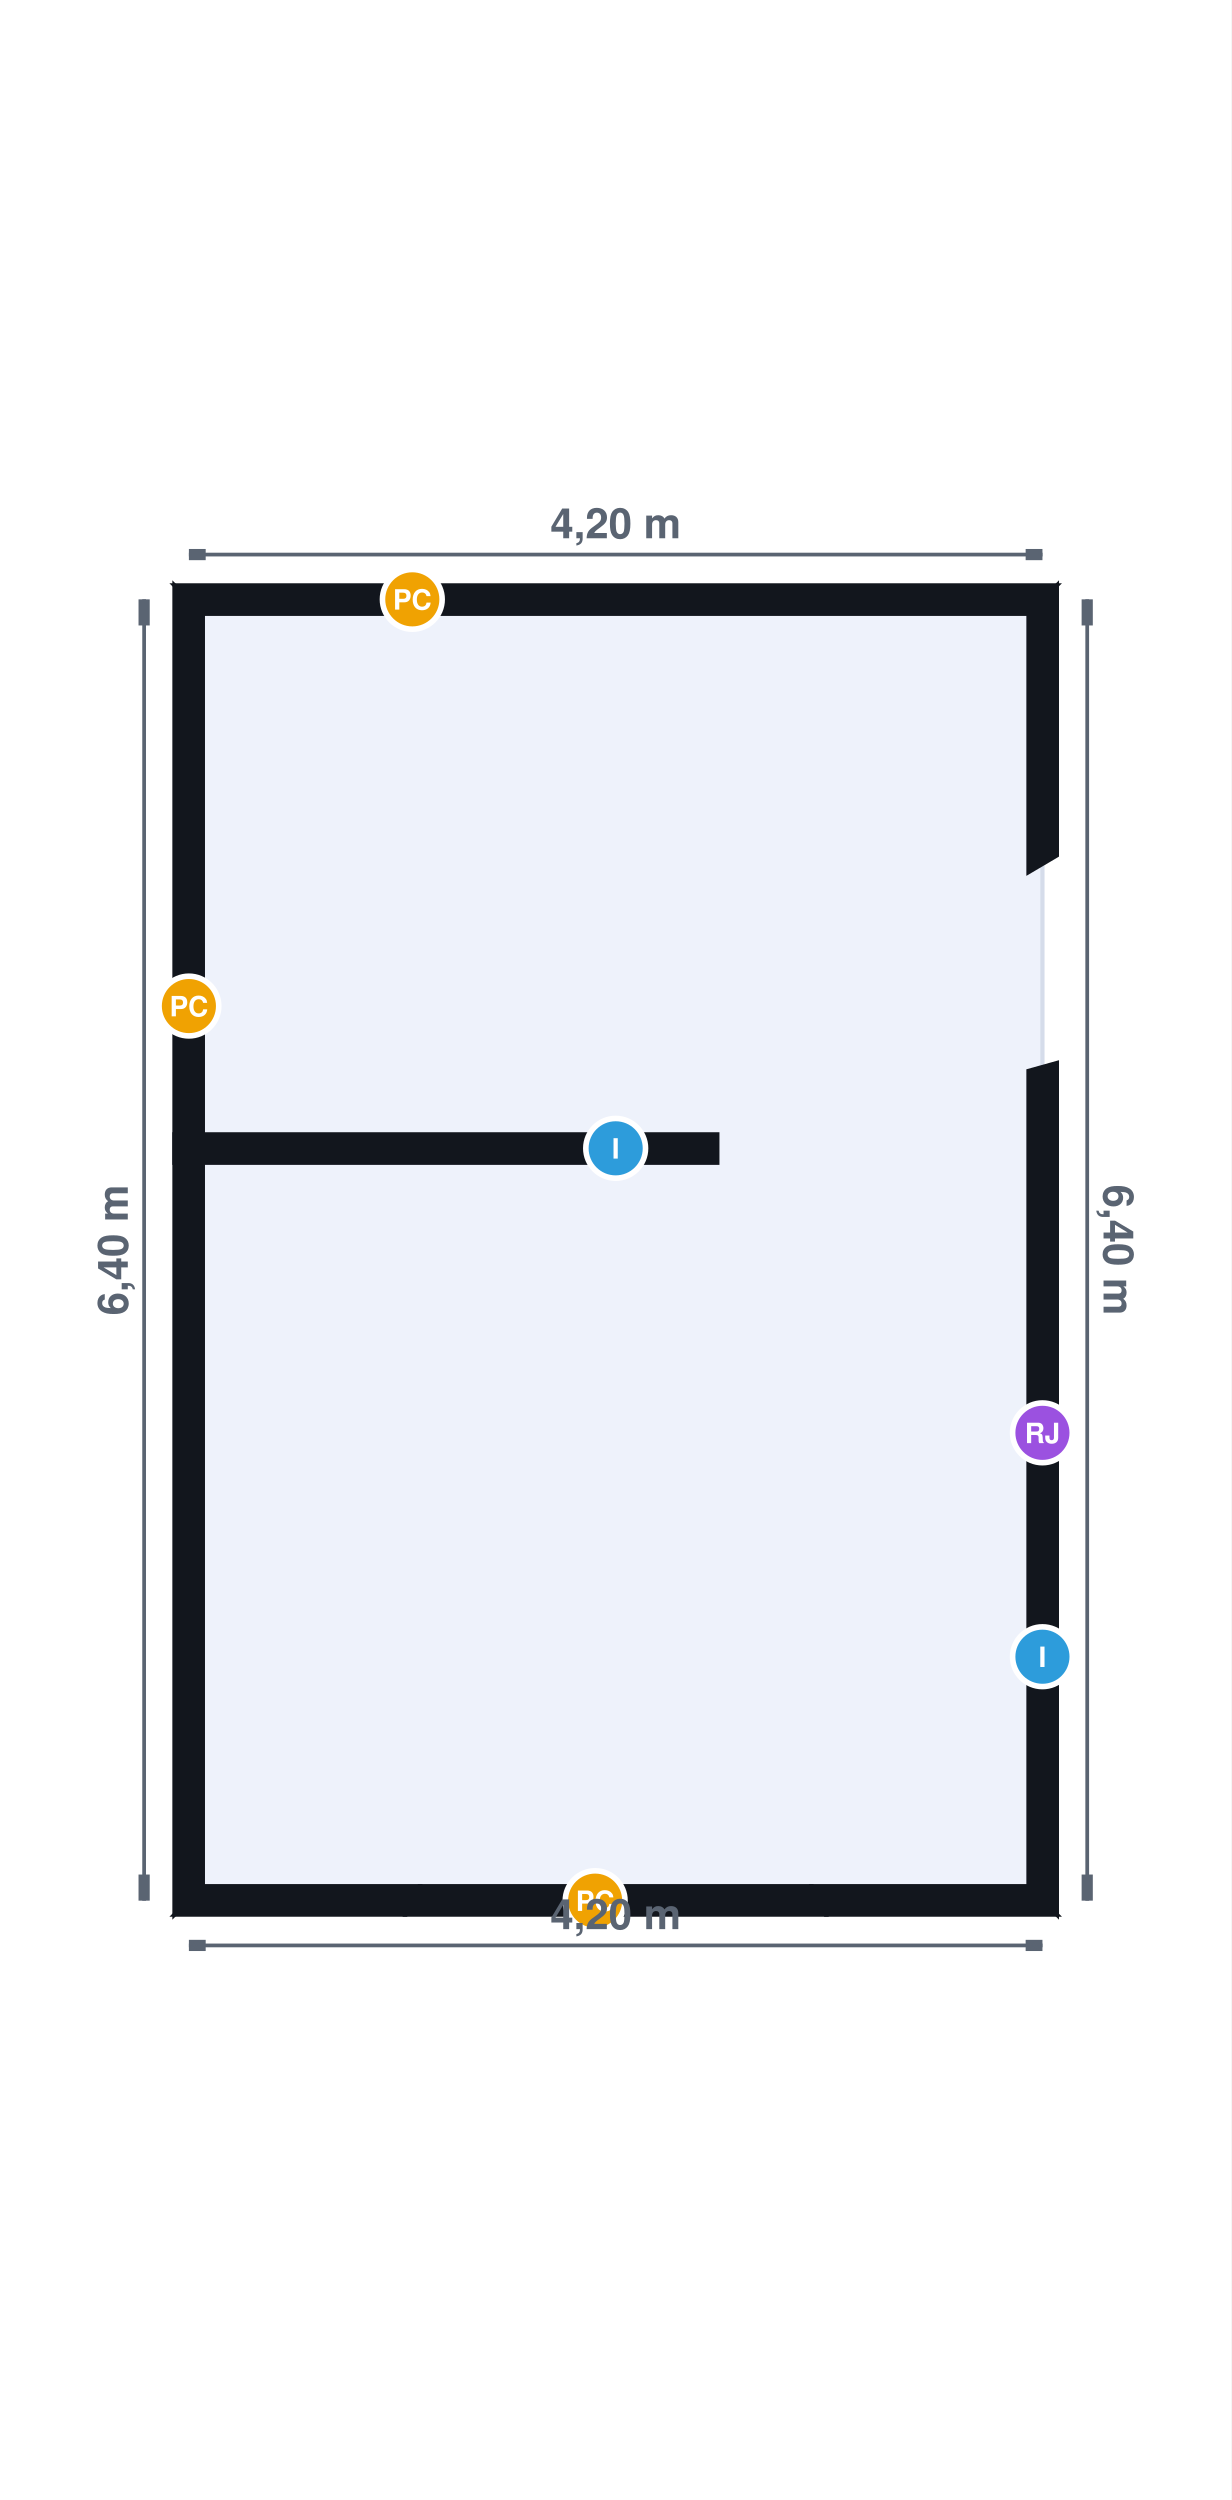
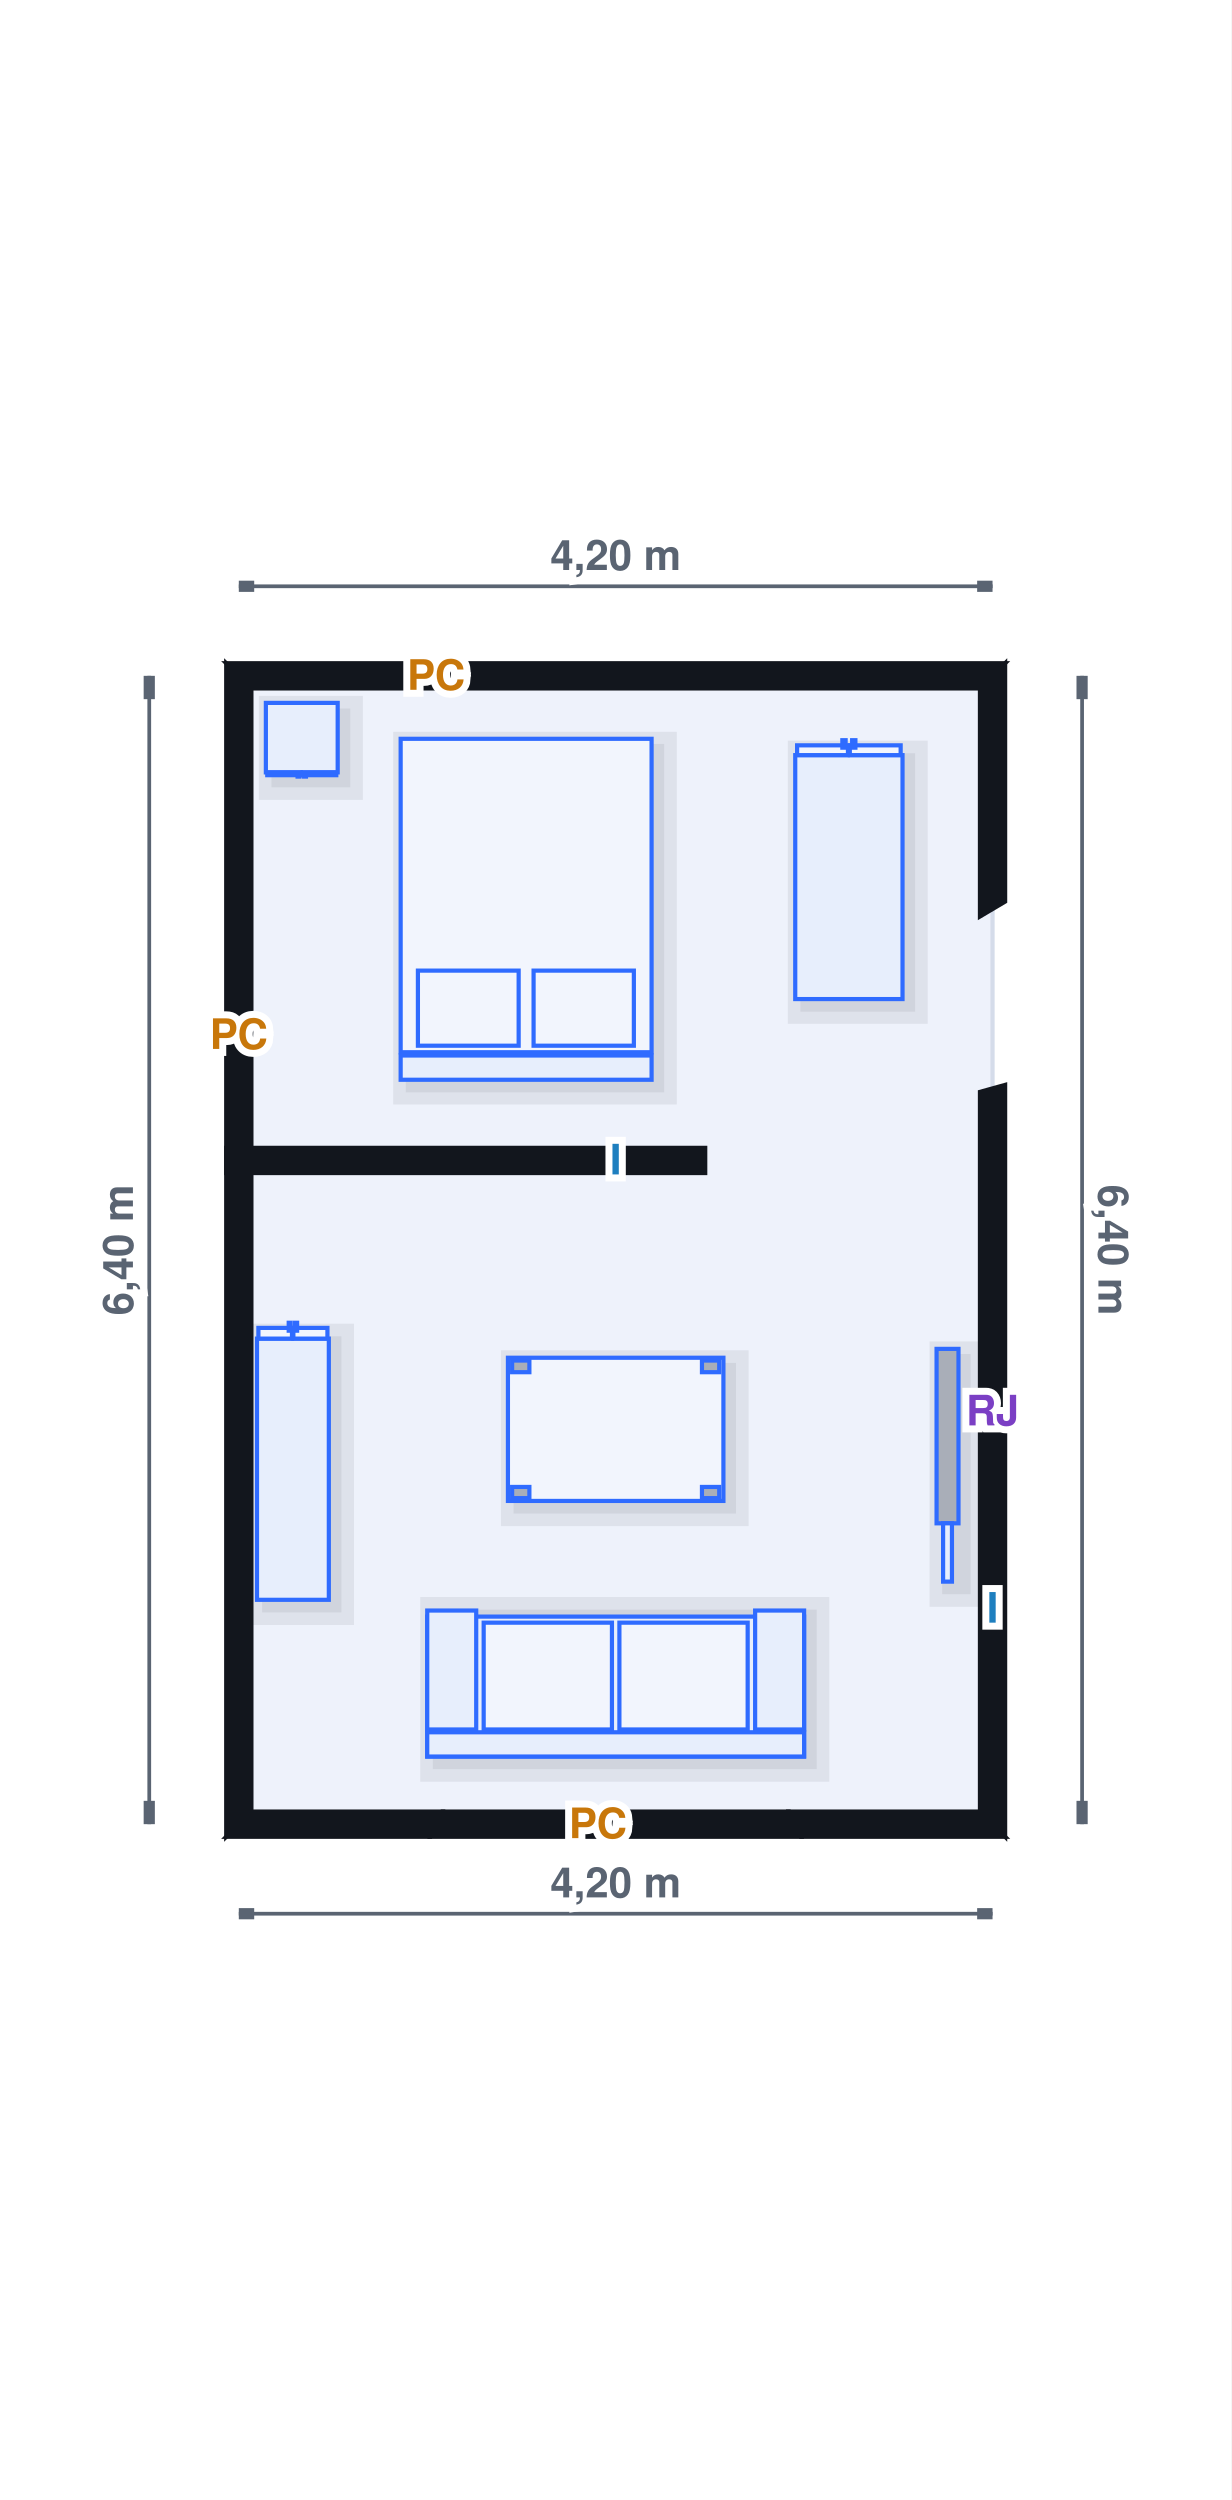
<svg xmlns="http://www.w3.org/2000/svg" width="264" height="536" viewBox="0 0 264 536">
  <rect width="264" height="536" fill="#FFFFFF" />
-   <polygon points="40.5,128.5 223.5,128.5 223.5,407.5 40.5,407.5" fill="#EEF2FB" fill-opacity="1.00" stroke="#D5DCEA" stroke-width="0.9" stroke-opacity="1.00" />
-   <polygon points="174.1,404.4 89.9,404.4 87.0,410.5 177.0,410.5" fill="#12161d" fill-opacity="1.00" stroke="none" stroke-width="0.9" stroke-opacity="1.00" />
-   <polygon points="43.5,131.6 220.5,131.6 226.6,125.5 37.4,125.5" fill="#12161d" fill-opacity="1.00" stroke="none" stroke-width="0.9" stroke-opacity="1.00" />
-   <polygon points="220.5,131.6 220.5,187.0 226.6,183.4 226.6,125.5" fill="#12161d" fill-opacity="1.00" stroke="none" stroke-width="0.9" stroke-opacity="1.00" />
-   <polygon points="220.5,229.6 220.5,404.4 226.6,410.5 226.6,227.9" fill="#12161d" fill-opacity="1.00" stroke="none" stroke-width="0.9" stroke-opacity="1.00" />
-   <polygon points="220.5,404.4 174.1,404.4 177.0,410.5 226.6,410.5" fill="#12161d" fill-opacity="1.00" stroke="none" stroke-width="0.9" stroke-opacity="1.00" />
-   <polygon points="89.9,404.4 43.5,404.4 37.4,410.5 87.0,410.5" fill="#12161d" fill-opacity="1.00" stroke="none" stroke-width="0.9" stroke-opacity="1.00" />
-   <polygon points="43.5,404.4 43.5,131.6 37.4,125.5 37.4,410.5" fill="#12161d" fill-opacity="1.00" stroke="none" stroke-width="0.9" stroke-opacity="1.00" />
-   <polygon points="37.4,249.3 153.8,249.3 153.8,243.2 37.4,243.2" fill="#12161d" fill-opacity="1.00" stroke="none" stroke-width="0.9" stroke-opacity="1.00" />
-   <polygon points="174.1,404.4 89.9,404.4 87.0,410.5 177.0,410.5" fill="none" fill-opacity="1.00" stroke="#12161d" stroke-width="0.9" stroke-opacity="1.00" />
-   <polygon points="43.5,131.6 220.5,131.6 226.6,125.5 37.4,125.5" fill="none" fill-opacity="1.00" stroke="#12161d" stroke-width="0.9" stroke-opacity="1.00" />
-   <polygon points="220.5,131.6 220.5,187.0 226.6,183.4 226.6,125.5" fill="none" fill-opacity="1.00" stroke="#12161d" stroke-width="0.9" stroke-opacity="1.00" />
-   <polygon points="220.5,229.6 220.5,404.4 226.6,410.5 226.6,227.9" fill="none" fill-opacity="1.00" stroke="#12161d" stroke-width="0.9" stroke-opacity="1.00" />
-   <polygon points="220.5,404.4 174.1,404.4 177.0,410.5 226.6,410.5" fill="none" fill-opacity="1.00" stroke="#12161d" stroke-width="0.9" stroke-opacity="1.00" />
-   <polygon points="89.9,404.4 43.5,404.4 37.4,410.5 87.0,410.5" fill="none" fill-opacity="1.00" stroke="#12161d" stroke-width="0.9" stroke-opacity="1.00" />
-   <polygon points="43.5,404.4 43.5,131.6 37.4,125.5 37.4,410.5" fill="none" fill-opacity="1.00" stroke="#12161d" stroke-width="0.9" stroke-opacity="1.00" />
-   <polygon points="37.4,249.3 153.8,249.3 153.8,243.2 37.4,243.2" fill="none" fill-opacity="1.00" stroke="#12161d" stroke-width="0.9" stroke-opacity="1.00" />
-   <circle cx="40.5" cy="215.7" r="6.4" fill="#F0A202" stroke="#FFFFFF" stroke-width="1.2" />
-   <text x="40.5" y="217.9" font-family="Helvetica" font-size="6" font-weight="bold" fill="#FFFFFF" text-anchor="middle">PC</text>
-   <circle cx="127.6" cy="407.5" r="6.4" fill="#F0A202" stroke="#FFFFFF" stroke-width="1.2" />
-   <text x="127.6" y="409.7" font-family="Helvetica" font-size="6" font-weight="bold" fill="#FFFFFF" text-anchor="middle">PC</text>
-   <circle cx="88.4" cy="128.5" r="6.4" fill="#F0A202" stroke="#FFFFFF" stroke-width="1.2" />
-   <text x="88.4" y="130.7" font-family="Helvetica" font-size="6" font-weight="bold" fill="#FFFFFF" text-anchor="middle">PC</text>
-   <circle cx="132.0" cy="246.2" r="6.4" fill="#2D9CDB" stroke="#FFFFFF" stroke-width="1.2" />
-   <text x="132.0" y="248.4" font-family="Helvetica" font-size="6" font-weight="bold" fill="#FFFFFF" text-anchor="middle">I</text>
-   <circle cx="223.5" cy="355.2" r="6.4" fill="#2D9CDB" stroke="#FFFFFF" stroke-width="1.2" />
-   <text x="223.5" y="357.4" font-family="Helvetica" font-size="6" font-weight="bold" fill="#FFFFFF" text-anchor="middle">I</text>
-   <circle cx="223.5" cy="307.2" r="6.4" fill="#9B51E0" stroke="#FFFFFF" stroke-width="1.2" />
-   <text x="223.5" y="309.4" font-family="Helvetica" font-size="6" font-weight="bold" fill="#FFFFFF" text-anchor="middle">RJ</text>
+   <polygon points="51.2,144.9 212.8,144.9 212.8,391.1 51.2,391.1" fill="#EEF2FB" fill-opacity="1.00" stroke="#D5DCEA" stroke-width="0.9" stroke-opacity="1.00" />
+   <polygon points="90.1,342.4 177.8,342.4 177.8,382.0 90.1,382.0" fill="#dee2eb" fill-opacity="1.00" stroke="none" stroke-width="0.9" stroke-opacity="1.00" />
+   <polygon points="92.8,345.1 175.1,345.1 175.1,379.3 92.8,379.3" fill="#d0d4dd" fill-opacity="1.00" stroke="none" stroke-width="0.9" stroke-opacity="1.00" />
+   <polygon points="107.4,289.5 160.5,289.5 160.5,327.2 107.4,327.2" fill="#dee2eb" fill-opacity="1.00" stroke="none" stroke-width="0.9" stroke-opacity="1.00" />
+   <polygon points="110.1,292.2 157.8,292.2 157.8,324.5 110.1,324.5" fill="#d0d4dd" fill-opacity="1.00" stroke="none" stroke-width="0.9" stroke-opacity="1.00" />
+   <polygon points="199.3,287.6 210.8,287.6 210.8,344.5 199.3,344.5" fill="#dee2eb" fill-opacity="1.00" stroke="none" stroke-width="0.9" stroke-opacity="1.00" />
+   <polygon points="202.0,290.3 208.1,290.3 208.1,341.8 202.0,341.8" fill="#d0d4dd" fill-opacity="1.00" stroke="none" stroke-width="0.9" stroke-opacity="1.00" />
+   <polygon points="53.5,283.8 75.9,283.8 75.9,348.4 53.5,348.4" fill="#dee2eb" fill-opacity="1.00" stroke="none" stroke-width="0.9" stroke-opacity="1.00" />
+   <polygon points="56.2,286.5 73.2,286.5 73.2,345.7 56.2,345.7" fill="#d0d4dd" fill-opacity="1.00" stroke="none" stroke-width="0.9" stroke-opacity="1.00" />
+   <polygon points="84.3,156.9 145.1,156.9 145.1,236.8 84.3,236.8" fill="#dee2eb" fill-opacity="1.00" stroke="none" stroke-width="0.9" stroke-opacity="1.00" />
+   <polygon points="87.0,159.5 142.4,159.5 142.4,234.2 87.0,234.2" fill="#d0d4dd" fill-opacity="1.00" stroke="none" stroke-width="0.9" stroke-opacity="1.00" />
+   <polygon points="77.8,171.5 55.5,171.5 55.5,149.2 77.8,149.2" fill="#dee2eb" fill-opacity="1.00" stroke="none" stroke-width="0.9" stroke-opacity="1.00" />
+   <polygon points="75.1,168.8 58.2,168.8 58.2,151.9 75.1,151.9" fill="#d0d4dd" fill-opacity="1.00" stroke="none" stroke-width="0.9" stroke-opacity="1.00" />
+   <polygon points="168.9,158.8 198.9,158.8 198.9,219.5 168.9,219.5" fill="#dee2eb" fill-opacity="1.00" stroke="none" stroke-width="0.9" stroke-opacity="1.00" />
+   <polygon points="171.6,161.5 196.2,161.5 196.2,216.9 171.6,216.9" fill="#d0d4dd" fill-opacity="1.00" stroke="none" stroke-width="0.9" stroke-opacity="1.00" />
+   <polygon points="91.6,376.6 172.4,376.6 172.4,346.6 91.6,346.6" fill="#e7eefc" fill-opacity="1.00" stroke="#2F6BFF" stroke-width="0.9" stroke-opacity="1.00" />
+   <polygon points="103.7,370.8 131.2,370.8 131.2,347.9 103.7,347.9" fill="#f2f5fd" fill-opacity="1.00" stroke="#2F6BFF" stroke-width="0.9" stroke-opacity="1.00" />
+   <polygon points="132.8,370.8 160.3,370.8 160.3,347.9 132.8,347.9" fill="#f2f5fd" fill-opacity="1.00" stroke="#2F6BFF" stroke-width="0.9" stroke-opacity="1.00" />
+   <polygon points="91.6,376.6 172.4,376.6 172.4,371.4 91.6,371.4" fill="#e7eefc" fill-opacity="1.00" stroke="#2F6BFF" stroke-width="0.9" stroke-opacity="1.00" />
+   <polygon points="91.6,370.8 102.1,370.8 102.1,345.3 91.6,345.3" fill="#e7eefc" fill-opacity="1.00" stroke="#2F6BFF" stroke-width="0.9" stroke-opacity="1.00" />
+   <polygon points="161.9,370.8 172.4,370.8 172.4,345.3 161.9,345.3" fill="#e7eefc" fill-opacity="1.00" stroke="#2F6BFF" stroke-width="0.9" stroke-opacity="1.00" />
+   <polygon points="108.9,321.8 155.1,321.8 155.1,291.1 108.9,291.1" fill="#f2f5fd" fill-opacity="1.00" stroke="#2F6BFF" stroke-width="0.9" stroke-opacity="1.00" />
+   <polygon points="109.8,294.2 113.5,294.2 113.5,291.7 109.8,291.7" fill="#a9aeb8" fill-opacity="1.00" stroke="#2F6BFF" stroke-width="0.9" stroke-opacity="1.00" />
+   <polygon points="150.5,294.2 154.2,294.2 154.2,291.7 150.5,291.7" fill="#a9aeb8" fill-opacity="1.00" stroke="#2F6BFF" stroke-width="0.9" stroke-opacity="1.00" />
+   <polygon points="109.8,321.2 113.5,321.2 113.5,318.8 109.8,318.8" fill="#a9aeb8" fill-opacity="1.00" stroke="#2F6BFF" stroke-width="0.9" stroke-opacity="1.00" />
+   <polygon points="150.5,321.2 154.2,321.2 154.2,318.8 150.5,318.8" fill="#a9aeb8" fill-opacity="1.00" stroke="#2F6BFF" stroke-width="0.9" stroke-opacity="1.00" />
+   <polygon points="200.8,326.6 205.5,326.6 205.5,289.2 200.8,289.2" fill="#a9aeb8" fill-opacity="1.00" stroke="#2F6BFF" stroke-width="0.9" stroke-opacity="1.00" />
+   <polygon points="202.2,339.1 204.1,339.1 204.1,326.6 202.2,326.6" fill="#e7eefc" fill-opacity="1.00" stroke="#2F6BFF" stroke-width="0.9" stroke-opacity="1.00" />
+   <polygon points="55.1,343.0 70.5,343.0 70.5,287.0 55.1,287.0" fill="#e7eefc" fill-opacity="1.00" stroke="#2F6BFF" stroke-width="0.9" stroke-opacity="1.00" />
+   <polygon points="55.4,287.0 62.6,287.0 62.6,284.7 55.4,284.7" fill="#f2f5fd" fill-opacity="1.00" stroke="#2F6BFF" stroke-width="0.9" stroke-opacity="1.00" />
+   <polygon points="62.9,287.0 70.2,287.0 70.2,284.7 62.9,284.7" fill="#f2f5fd" fill-opacity="1.00" stroke="#2F6BFF" stroke-width="0.9" stroke-opacity="1.00" />
+   <polygon points="61.9,285.3 62.3,285.3 62.3,283.6 61.9,283.6" fill="#a9aeb8" fill-opacity="1.00" stroke="#2F6BFF" stroke-width="0.9" stroke-opacity="1.00" />
+   <polygon points="63.2,285.3 63.7,285.3 63.7,283.6 63.2,283.6" fill="#a9aeb8" fill-opacity="1.00" stroke="#2F6BFF" stroke-width="0.9" stroke-opacity="1.00" />
+   <polygon points="88.0,225.6 137.5,225.6 137.5,162.0 88.0,162.0" fill="#e7eefc" fill-opacity="1.00" stroke="#2F6BFF" stroke-width="0.9" stroke-opacity="1.00" />
+   <polygon points="85.9,225.6 139.7,225.6 139.7,158.4 85.9,158.4" fill="#f2f5fd" fill-opacity="1.00" stroke="#2F6BFF" stroke-width="0.9" stroke-opacity="1.00" />
+   <polygon points="89.6,224.2 111.2,224.2 111.2,208.1 89.6,208.1" fill="#f2f5fd" fill-opacity="1.00" stroke="#2F6BFF" stroke-width="0.9" stroke-opacity="1.00" />
+   <polygon points="114.4,224.2 135.9,224.2 135.9,208.1 114.4,208.1" fill="#f2f5fd" fill-opacity="1.00" stroke="#2F6BFF" stroke-width="0.9" stroke-opacity="1.00" />
+   <polygon points="85.9,231.5 139.7,231.5 139.7,226.3 85.9,226.3" fill="#e7eefc" fill-opacity="1.00" stroke="#2F6BFF" stroke-width="0.9" stroke-opacity="1.00" />
+   <polygon points="72.4,150.7 57.0,150.7 57.0,165.6 72.4,165.6" fill="#e7eefc" fill-opacity="1.00" stroke="#2F6BFF" stroke-width="0.9" stroke-opacity="1.00" />
+   <polygon points="72.1,165.6 64.9,165.6 64.9,166.2 72.1,166.2" fill="#f2f5fd" fill-opacity="1.00" stroke="#2F6BFF" stroke-width="0.9" stroke-opacity="1.00" />
+   <polygon points="64.5,165.6 57.3,165.6 57.3,166.2 64.5,166.2" fill="#f2f5fd" fill-opacity="1.00" stroke="#2F6BFF" stroke-width="0.9" stroke-opacity="1.00" />
+   <polygon points="65.6,166.1 65.2,166.1 65.2,166.5 65.6,166.5" fill="#a9aeb8" fill-opacity="1.00" stroke="#2F6BFF" stroke-width="0.9" stroke-opacity="1.00" />
+   <polygon points="64.2,166.1 63.8,166.1 63.8,166.5 64.2,166.5" fill="#a9aeb8" fill-opacity="1.00" stroke="#2F6BFF" stroke-width="0.9" stroke-opacity="1.00" />
+   <polygon points="170.5,214.2 193.5,214.2 193.5,161.9 170.5,161.9" fill="#e7eefc" fill-opacity="1.00" stroke="#2F6BFF" stroke-width="0.9" stroke-opacity="1.00" />
+   <polygon points="170.9,161.9 181.8,161.9 181.8,159.8 170.9,159.8" fill="#f2f5fd" fill-opacity="1.00" stroke="#2F6BFF" stroke-width="0.9" stroke-opacity="1.00" />
+   <polygon points="182.2,161.9 193.1,161.9 193.1,159.8 182.2,159.8" fill="#f2f5fd" fill-opacity="1.00" stroke="#2F6BFF" stroke-width="0.9" stroke-opacity="1.00" />
+   <polygon points="180.6,160.3 181.3,160.3 181.3,158.7 180.6,158.7" fill="#a9aeb8" fill-opacity="1.00" stroke="#2F6BFF" stroke-width="0.9" stroke-opacity="1.00" />
+   <polygon points="182.7,160.3 183.4,160.3 183.4,158.7 182.7,158.7" fill="#a9aeb8" fill-opacity="1.00" stroke="#2F6BFF" stroke-width="0.9" stroke-opacity="1.00" />
+   <polygon points="169.2,388.4 94.8,388.4 92.3,393.8 171.7,393.8" fill="#12161d" fill-opacity="1.00" stroke="none" stroke-width="0.9" stroke-opacity="1.00" />
+   <polygon points="53.9,147.6 210.1,147.6 215.5,142.2 48.5,142.2" fill="#12161d" fill-opacity="1.00" stroke="none" stroke-width="0.9" stroke-opacity="1.00" />
+   <polygon points="210.1,147.6 210.1,196.5 215.5,193.3 215.5,142.2" fill="#12161d" fill-opacity="1.00" stroke="none" stroke-width="0.9" stroke-opacity="1.00" />
+   <polygon points="210.1,234.1 210.1,388.4 215.5,393.8 215.5,232.6" fill="#12161d" fill-opacity="1.00" stroke="none" stroke-width="0.9" stroke-opacity="1.00" />
+   <polygon points="210.1,388.4 169.2,388.4 171.7,393.8 215.5,393.8" fill="#12161d" fill-opacity="1.00" stroke="none" stroke-width="0.9" stroke-opacity="1.00" />
+   <polygon points="94.8,388.4 53.9,388.4 48.5,393.8 92.3,393.8" fill="#12161d" fill-opacity="1.00" stroke="none" stroke-width="0.9" stroke-opacity="1.00" />
+   <polygon points="53.9,388.4 53.9,147.6 48.5,142.2 48.5,393.8" fill="#12161d" fill-opacity="1.00" stroke="none" stroke-width="0.9" stroke-opacity="1.00" />
+   <polygon points="48.5,251.5 151.2,251.5 151.2,246.1 48.5,246.1" fill="#12161d" fill-opacity="1.00" stroke="none" stroke-width="0.9" stroke-opacity="1.00" />
+   <polygon points="169.2,388.4 94.8,388.4 92.3,393.8 171.7,393.8" fill="none" fill-opacity="1.00" stroke="#12161d" stroke-width="0.9" stroke-opacity="1.00" />
+   <polygon points="53.9,147.6 210.1,147.6 215.5,142.2 48.5,142.2" fill="none" fill-opacity="1.00" stroke="#12161d" stroke-width="0.9" stroke-opacity="1.00" />
+   <polygon points="210.1,147.6 210.1,196.5 215.5,193.3 215.5,142.2" fill="none" fill-opacity="1.00" stroke="#12161d" stroke-width="0.9" stroke-opacity="1.00" />
+   <polygon points="210.1,234.1 210.1,388.4 215.5,393.8 215.5,232.6" fill="none" fill-opacity="1.00" stroke="#12161d" stroke-width="0.9" stroke-opacity="1.00" />
+   <polygon points="210.1,388.4 169.2,388.4 171.7,393.8 215.5,393.8" fill="none" fill-opacity="1.00" stroke="#12161d" stroke-width="0.9" stroke-opacity="1.00" />
+   <polygon points="94.8,388.4 53.9,388.4 48.5,393.8 92.3,393.8" fill="none" fill-opacity="1.00" stroke="#12161d" stroke-width="0.9" stroke-opacity="1.00" />
+   <polygon points="53.9,388.4 53.9,147.6 48.5,142.2 48.5,393.8" fill="none" fill-opacity="1.00" stroke="#12161d" stroke-width="0.9" stroke-opacity="1.00" />
+   <polygon points="48.5,251.5 151.2,251.5 151.2,246.1 48.5,246.1" fill="none" fill-opacity="1.00" stroke="#12161d" stroke-width="0.9" stroke-opacity="1.00" />
+   <text x="51.2" y="224.9" font-family="Helvetica" font-size="9" font-weight="bold" text-anchor="middle" fill="none" stroke="#FFFFFF" stroke-width="3">PC</text>
+   <text x="51.2" y="224.9" font-family="Helvetica" font-size="9" font-weight="bold" text-anchor="middle" fill="#C8770A">PC</text>
+   <text x="128.2" y="394.1" font-family="Helvetica" font-size="9" font-weight="bold" text-anchor="middle" fill="none" stroke="#FFFFFF" stroke-width="3">PC</text>
+   <text x="128.2" y="394.1" font-family="Helvetica" font-size="9" font-weight="bold" text-anchor="middle" fill="#C8770A">PC</text>
+   <text x="93.5" y="147.9" font-family="Helvetica" font-size="9" font-weight="bold" text-anchor="middle" fill="none" stroke="#FFFFFF" stroke-width="3">PC</text>
+   <text x="93.5" y="147.9" font-family="Helvetica" font-size="9" font-weight="bold" text-anchor="middle" fill="#C8770A">PC</text>
+   <text x="132.0" y="251.8" font-family="Helvetica" font-size="9" font-weight="bold" text-anchor="middle" fill="none" stroke="#FFFFFF" stroke-width="3">I</text>
+   <text x="132.0" y="251.8" font-family="Helvetica" font-size="9" font-weight="bold" text-anchor="middle" fill="#1E7FBF">I</text>
+   <text x="212.8" y="347.9" font-family="Helvetica" font-size="9" font-weight="bold" text-anchor="middle" fill="none" stroke="#FFFFFF" stroke-width="3">I</text>
+   <text x="212.8" y="347.9" font-family="Helvetica" font-size="9" font-weight="bold" text-anchor="middle" fill="#1E7FBF">I</text>
+   <text x="212.8" y="305.6" font-family="Helvetica" font-size="9" font-weight="bold" text-anchor="middle" fill="none" stroke="#FFFFFF" stroke-width="3">RJ</text>
+   <text x="212.8" y="305.6" font-family="Helvetica" font-size="9" font-weight="bold" text-anchor="middle" fill="#7B3FC4">RJ</text>
  <g opacity="1.00">
-     <line x1="40.5" y1="118.9" x2="223.5" y2="118.9" stroke="#5A6472" stroke-width="0.8" />
-     <line x1="40.5" y1="118.9" x2="44.1" y2="118.9" stroke="#5A6472" stroke-width="2.4" />
-     <line x1="223.5" y1="118.9" x2="219.9" y2="118.9" stroke="#5A6472" stroke-width="2.4" />
-     <text x="132.0" y="115.4" font-family="Helvetica" font-size="9" font-weight="bold" fill="#5A6472" text-anchor="middle" transform="rotate(0.0 132.0 118.9)">4,20 m</text>
+     <line x1="51.2" y1="125.7" x2="212.8" y2="125.7" stroke="#5A6472" stroke-width="0.8" />
+     <line x1="51.2" y1="125.7" x2="54.5" y2="125.7" stroke="#5A6472" stroke-width="2.4" />
+     <line x1="212.8" y1="125.7" x2="209.5" y2="125.7" stroke="#5A6472" stroke-width="2.4" />
+     <text x="132.0" y="122.2" font-family="Helvetica" font-size="9" font-weight="bold" fill="none" stroke="#FFFFFF" stroke-width="3" text-anchor="middle" transform="rotate(0.0 132.0 125.7)">4,20 m</text>
+     <text x="132.0" y="122.2" font-family="Helvetica" font-size="9" font-weight="bold" fill="#5A6472" text-anchor="middle" transform="rotate(0.0 132.0 125.7)">4,20 m</text>
  </g>
  <g opacity="1.00">
-     <line x1="233.1" y1="128.5" x2="233.1" y2="407.5" stroke="#5A6472" stroke-width="0.8" />
-     <line x1="233.1" y1="128.5" x2="233.1" y2="134.1" stroke="#5A6472" stroke-width="2.4" />
-     <line x1="233.1" y1="407.5" x2="233.1" y2="401.9" stroke="#5A6472" stroke-width="2.4" />
-     <text x="233.1" y="264.5" font-family="Helvetica" font-size="9" font-weight="bold" fill="#5A6472" text-anchor="middle" transform="rotate(90.0 233.1 268.0)">6,40 m</text>
+     <line x1="232.0" y1="144.9" x2="232.0" y2="391.1" stroke="#5A6472" stroke-width="0.8" />
+     <line x1="232.0" y1="144.9" x2="232.0" y2="149.9" stroke="#5A6472" stroke-width="2.4" />
+     <line x1="232.0" y1="391.1" x2="232.0" y2="386.1" stroke="#5A6472" stroke-width="2.4" />
+     <text x="232.0" y="264.5" font-family="Helvetica" font-size="9" font-weight="bold" fill="none" stroke="#FFFFFF" stroke-width="3" text-anchor="middle" transform="rotate(90.0 232.0 268.0)">6,40 m</text>
+     <text x="232.0" y="264.5" font-family="Helvetica" font-size="9" font-weight="bold" fill="#5A6472" text-anchor="middle" transform="rotate(90.0 232.0 268.0)">6,40 m</text>
  </g>
  <g opacity="1.00">
-     <line x1="223.5" y1="417.1" x2="40.5" y2="417.1" stroke="#5A6472" stroke-width="0.8" />
-     <line x1="223.5" y1="417.1" x2="219.9" y2="417.1" stroke="#5A6472" stroke-width="2.4" />
-     <line x1="40.5" y1="417.1" x2="44.1" y2="417.1" stroke="#5A6472" stroke-width="2.4" />
-     <text x="132.0" y="413.6" font-family="Helvetica" font-size="9" font-weight="bold" fill="#5A6472" text-anchor="middle" transform="rotate(0.0 132.0 417.1)">4,20 m</text>
+     <line x1="212.8" y1="410.3" x2="51.2" y2="410.3" stroke="#5A6472" stroke-width="0.8" />
+     <line x1="212.8" y1="410.3" x2="209.5" y2="410.3" stroke="#5A6472" stroke-width="2.4" />
+     <line x1="51.2" y1="410.3" x2="54.5" y2="410.3" stroke="#5A6472" stroke-width="2.4" />
+     <text x="132.0" y="406.8" font-family="Helvetica" font-size="9" font-weight="bold" fill="none" stroke="#FFFFFF" stroke-width="3" text-anchor="middle" transform="rotate(0.0 132.0 410.3)">4,20 m</text>
+     <text x="132.0" y="406.8" font-family="Helvetica" font-size="9" font-weight="bold" fill="#5A6472" text-anchor="middle" transform="rotate(0.0 132.0 410.3)">4,20 m</text>
  </g>
  <g opacity="1.00">
-     <line x1="30.9" y1="407.5" x2="30.9" y2="128.5" stroke="#5A6472" stroke-width="0.8" />
-     <line x1="30.9" y1="407.5" x2="30.9" y2="401.9" stroke="#5A6472" stroke-width="2.4" />
-     <line x1="30.9" y1="128.5" x2="30.9" y2="134.1" stroke="#5A6472" stroke-width="2.4" />
-     <text x="30.9" y="264.5" font-family="Helvetica" font-size="9" font-weight="bold" fill="#5A6472" text-anchor="middle" transform="rotate(-90.0 30.9 268.0)">6,40 m</text>
+     <line x1="32.0" y1="391.1" x2="32.0" y2="144.9" stroke="#5A6472" stroke-width="0.8" />
+     <line x1="32.0" y1="391.1" x2="32.0" y2="386.1" stroke="#5A6472" stroke-width="2.4" />
+     <line x1="32.0" y1="144.9" x2="32.0" y2="149.9" stroke="#5A6472" stroke-width="2.4" />
+     <text x="32.0" y="264.5" font-family="Helvetica" font-size="9" font-weight="bold" fill="none" stroke="#FFFFFF" stroke-width="3" text-anchor="middle" transform="rotate(-90.0 32.0 268.0)">6,40 m</text>
+     <text x="32.0" y="264.5" font-family="Helvetica" font-size="9" font-weight="bold" fill="#5A6472" text-anchor="middle" transform="rotate(-90.0 32.0 268.0)">6,40 m</text>
  </g>
</svg>
